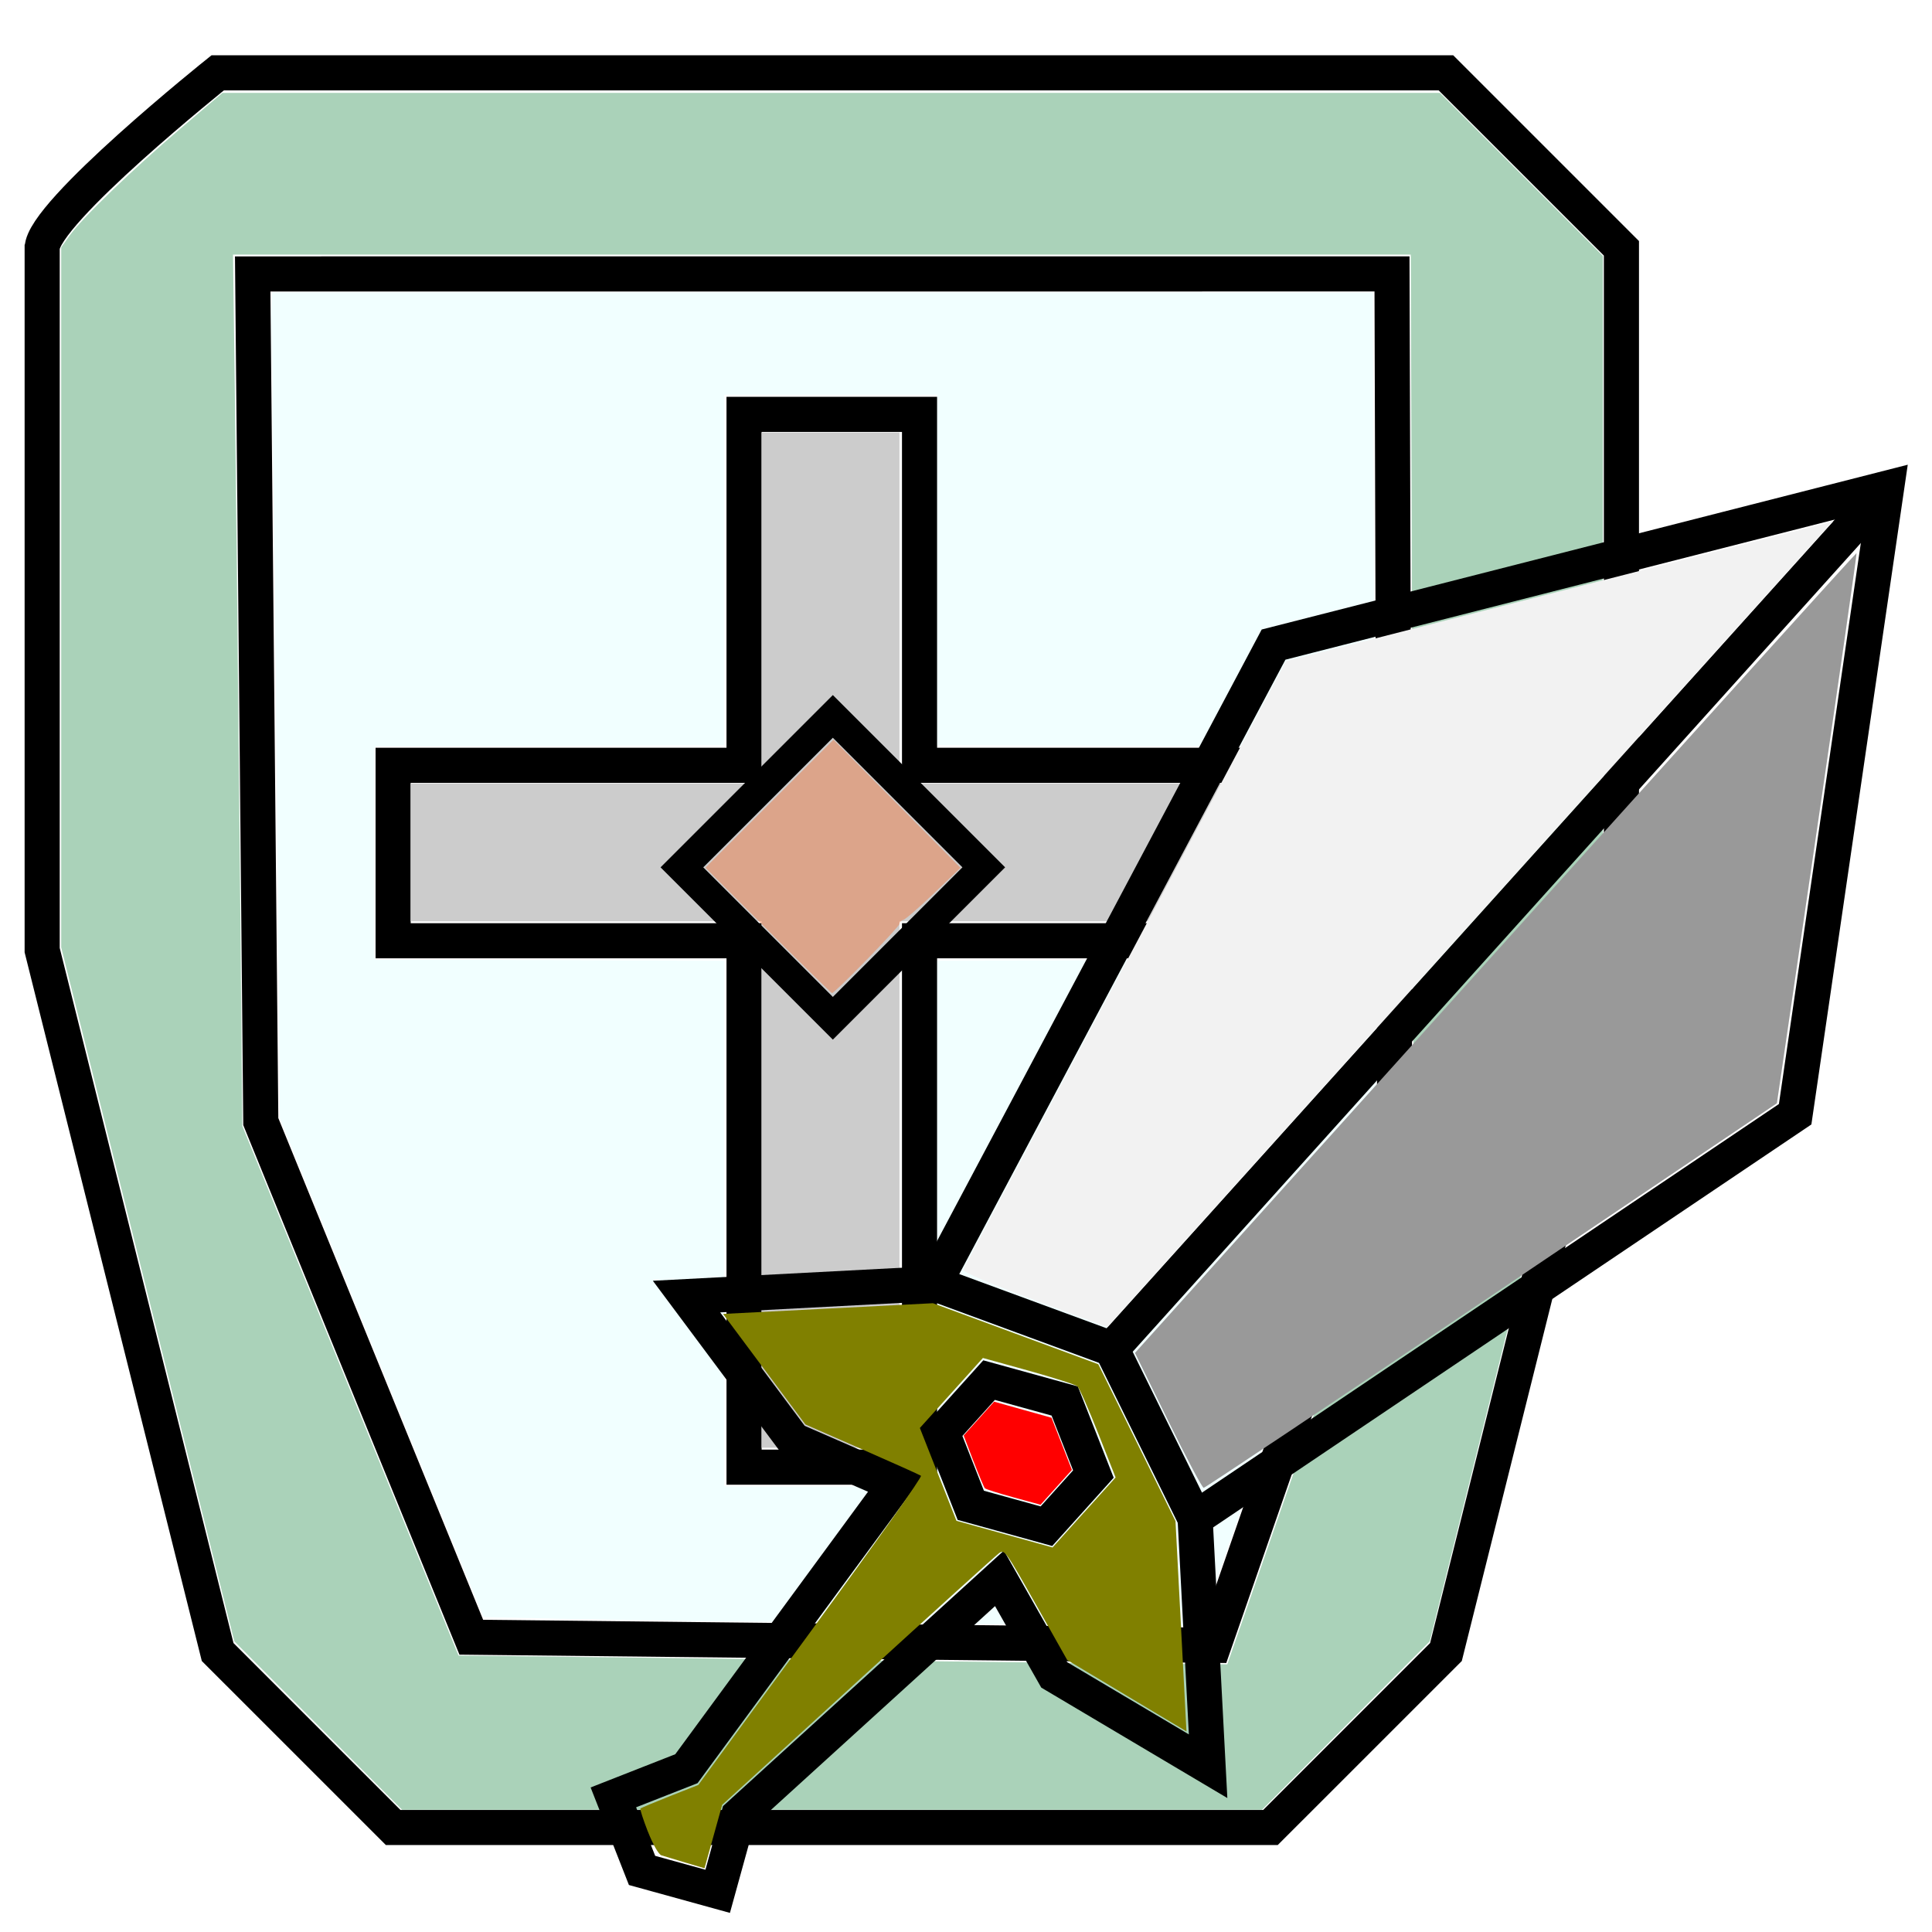
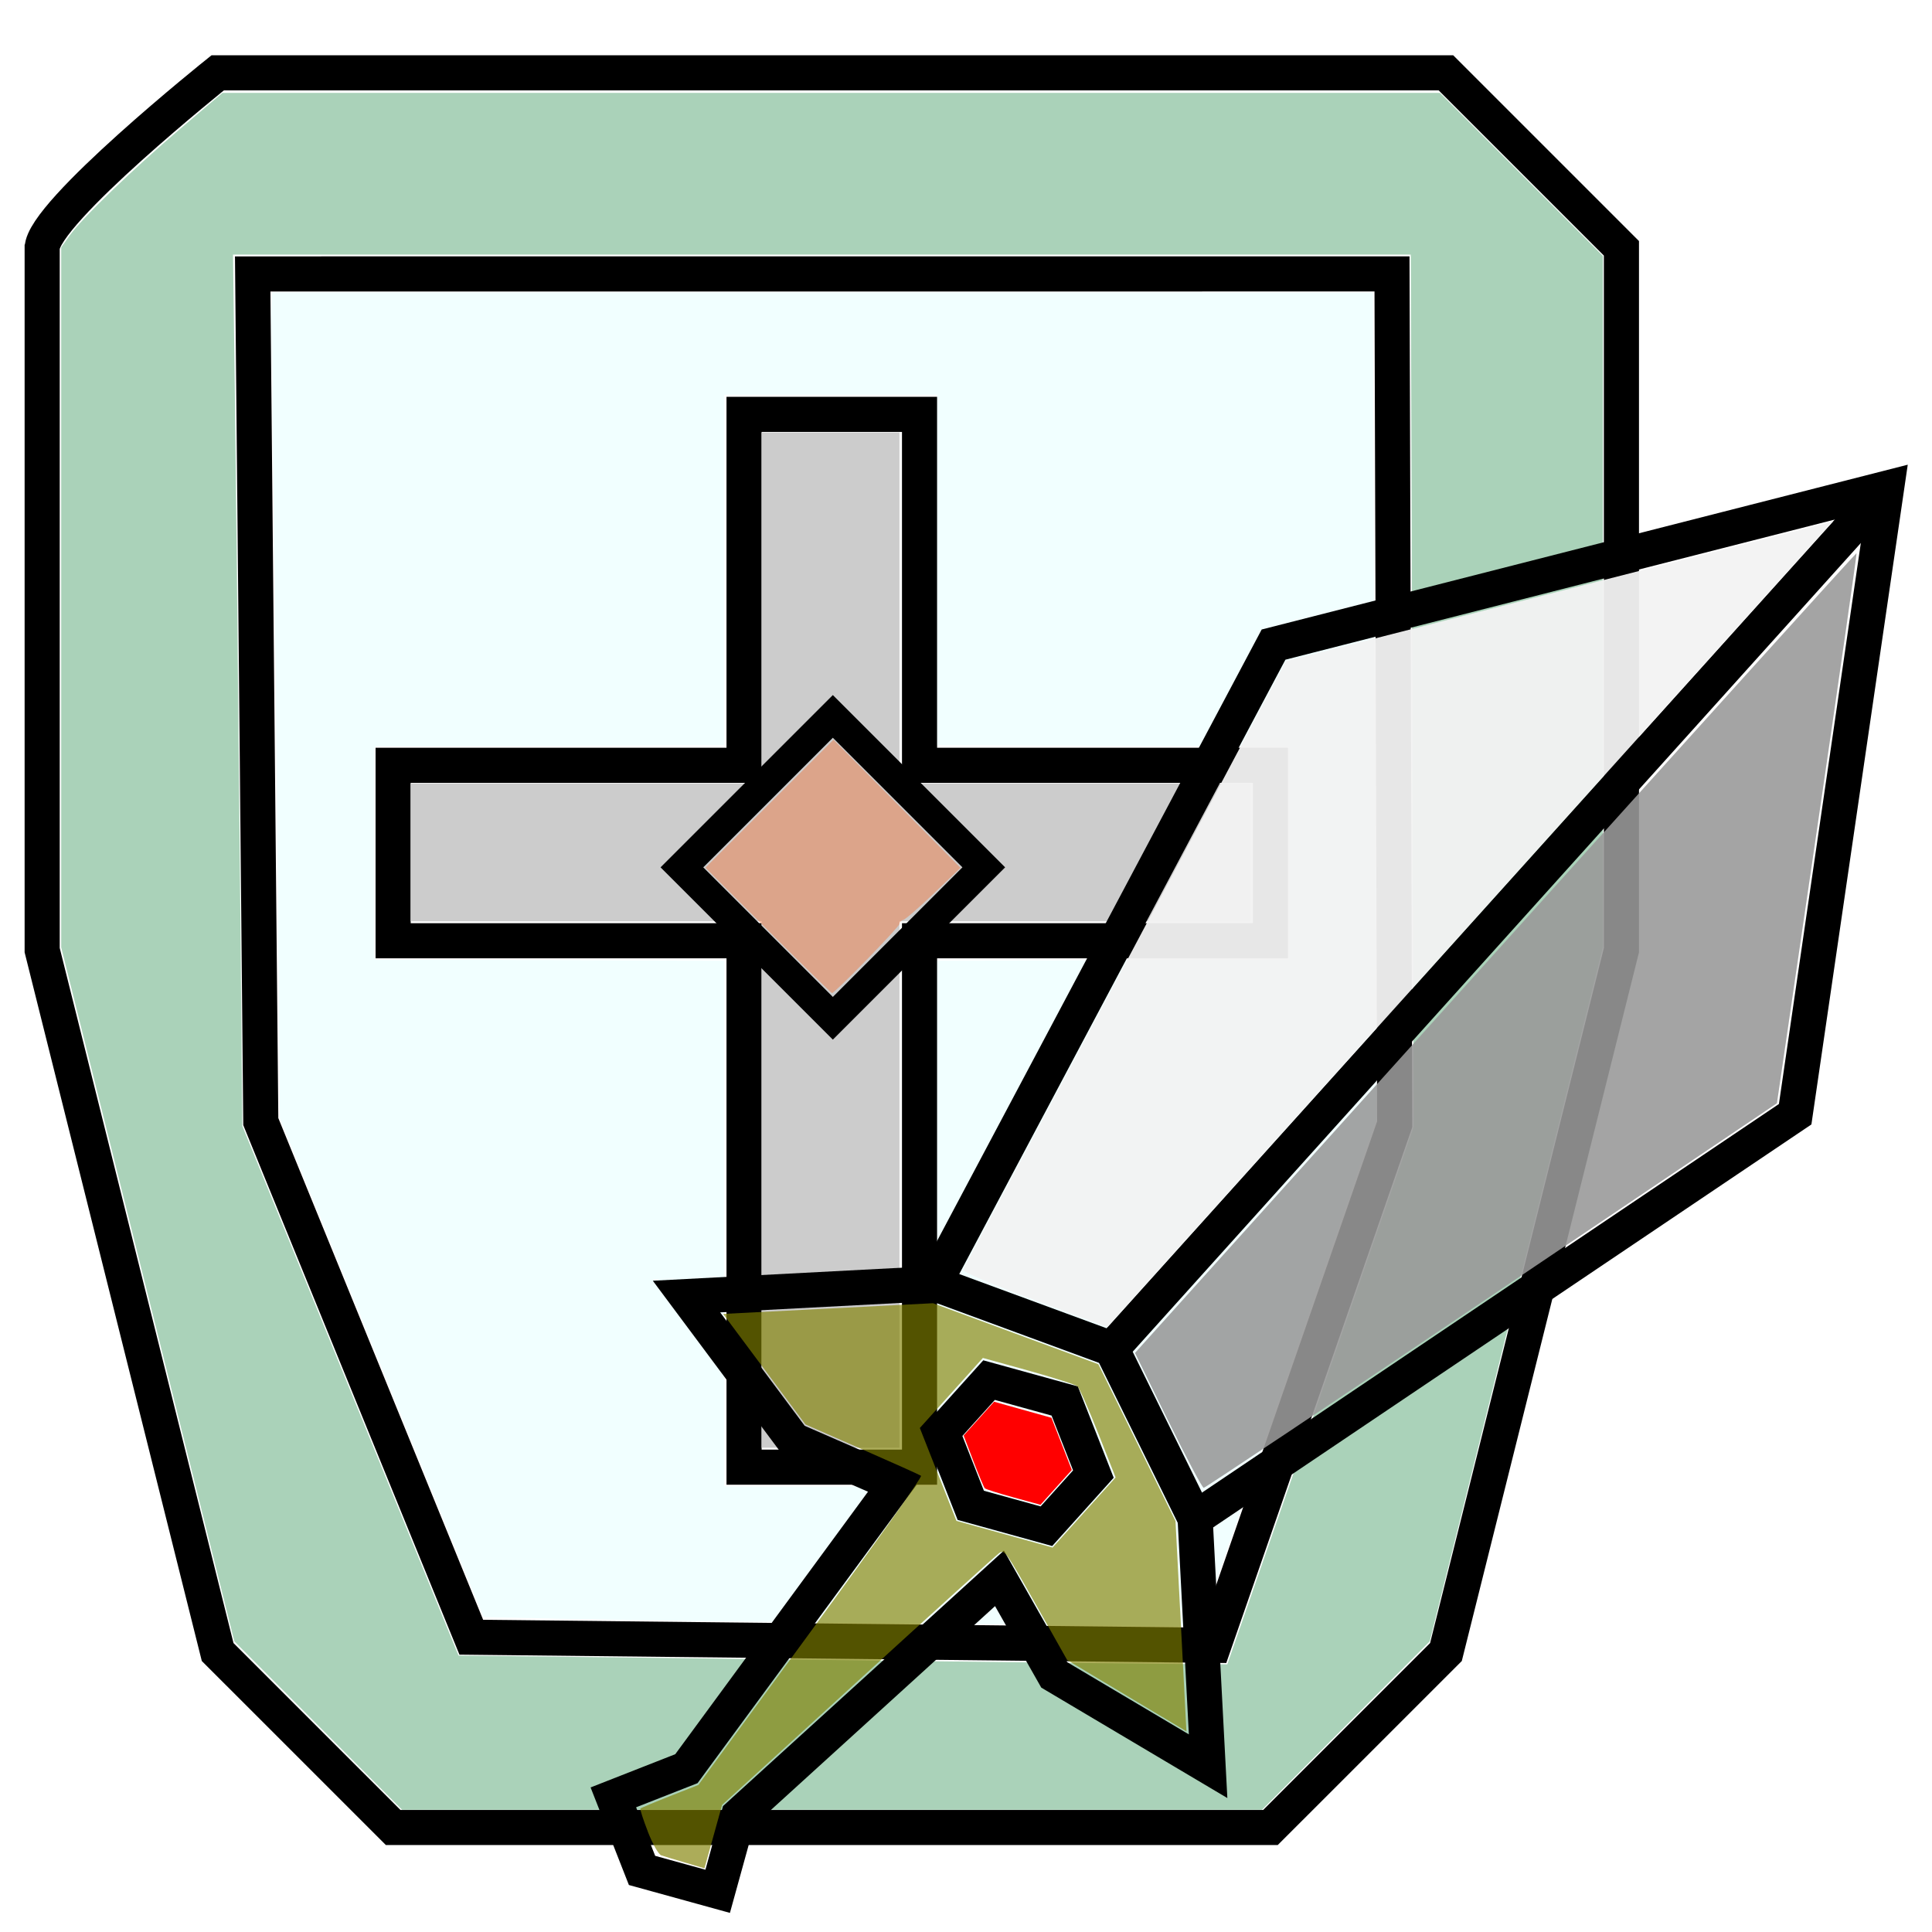
<svg xmlns="http://www.w3.org/2000/svg" width="64" height="64" viewBox="0 0 64 64" id="svg2" version="1.1">
  <defs id="defs4" />
  <g id="layer1" transform="translate(0,-988.3622)" style="display:inline">
    <path style="fill:none;fill-rule:evenodd;stroke:#000000;stroke-width:1.163px;stroke-linecap:butt;stroke-linejoin:miter;stroke-opacity:1" d="m 1.398,996.588 c 0,-1.163 5.813,-5.813 5.813,-5.813 l 40.688,0 5.813,5.813 0,23.25 -5.813,23.25 -5.813,5.812 -29.063,0 -5.813,-5.812 -5.813,-23.25 0,-23.375 0,0.125" id="path3378" />
    <path style="fill:none;fill-rule:evenodd;stroke:#000000;stroke-width:1.163px;stroke-linecap:butt;stroke-linejoin:miter;stroke-opacity:1" d="m 8.371,997.437 0.268,28.08 6.973,17.08 24.598,0.268 5.991,-17.259 -0.089,-28.17 z" id="path3380" />
    <path style="fill:none;fill-rule:evenodd;stroke:#000000;stroke-width:1.163px;stroke-linecap:butt;stroke-linejoin:miter;stroke-opacity:1" d="m 13.023,1013.714 11.625,0 0,-11.625 5.813,0 0,11.625 11.625,0 0,5.812 -11.625,0 0,17.438 -5.813,0 0,-17.438 -11.625,0 z" id="path3382" />
    <path style="fill:#cccccc" d="m 25.23,1027.602 0,-8.719 -5.813,0 -5.813,0 0,-2.284 0,-2.284 5.813,0 5.813,0 0,-5.812 0,-5.812 2.283,0 2.283,0 0,5.812 0,5.812 5.813,0 5.813,0 0,2.284 0,2.284 -5.813,0 -5.813,0 0,8.719 0,8.719 -2.283,0 -2.283,0 0,-8.719 z" id="path3388" />
    <path style="fill:none;fill-rule:evenodd;stroke:#000000;stroke-width:1px;stroke-linecap:butt;stroke-linejoin:miter;stroke-opacity:1" d="m 27.589,1012.094 -5,5 5,5 5,-5 z" id="path3465" />
    <path style="fill:#ff5100;fill-opacity:0.324" d="m 25.443,1019.183 -2.075,-2.077 2.121,-2.119 2.121,-2.119 2.104,2.12 2.104,2.121 -0.883,0.848 c -0.485,0.467 -0.941,0.861 -1.011,0.877 -0.071,0.016 -0.129,0.077 -0.129,0.135 0,0.099 -2.137,2.291 -2.234,2.291 -0.024,0 -0.977,-0.935 -2.119,-2.077 z" id="path3467" />
    <path style="fill:#73b68c;fill-opacity:0.607" d="m 10.542,1045.524 -2.779,-2.79 -2.868,-11.495 -2.868,-11.495 0,-11.594 0,-11.594 0.281,-0.393 c 0.411,-0.576 2.108,-2.212 3.683,-3.552 l 1.377,-1.172 20.165,0 20.165,0 2.7,2.701 2.7,2.701 0,11.451 0,11.451 -2.868,11.495 -2.868,11.495 -2.779,2.79 -2.779,2.79 -14.242,0 -14.242,0 -2.779,-2.79 z m 33.2,-10.938 3.089,-8.906 -0.049,-14.442 -0.049,-14.442 -19.507,0 -19.507,0 0.058,4.353 c 0.032,2.394 0.101,8.89 0.155,14.435 l 0.097,10.082 3.58,8.769 3.58,8.769 5.452,0.064 c 2.998,0.035 7.782,0.093 10.63,0.13 2.848,0.036 6.125,0.072 7.282,0.081 l 2.103,0.015 3.089,-8.906 z" id="path3469" />
    <path style="fill:#afffff;fill-opacity:0.169" d="m 29.17,1042.138 c -3.953,-0.041 -8.53,-0.104 -10.17,-0.141 l -2.983,-0.067 -3.373,-8.262 -3.373,-8.261 -0.093,-9.596 c -0.051,-5.278 -0.118,-11.434 -0.149,-13.68 l -0.056,-4.085 18.254,0 18.254,0 0.059,13.683 0.059,13.683 -2.916,8.415 -2.916,8.415 -1.704,-0.015 c -0.937,-0.01 -4.939,-0.049 -8.892,-0.09 z m 1.875,-13.243 0,-8.705 5.826,-0.023 5.826,-0.023 0,-3.527 0,-3.527 -5.826,-0.023 -5.826,-0.023 0,-5.803 0,-5.803 -3.527,0 -3.527,0 0,5.803 0,5.803 -5.781,0.023 -5.781,0.023 0,3.527 0,3.527 5.781,0.023 5.781,0.023 0,8.705 0,8.705 3.527,0 3.527,0 0,-8.705 z" id="path3471" />
  </g>
  <g id="layer2" style="display:inline">
-     <g style="display:inline" id="g3366" transform="matrix(0.8639069,0.7778652,-0.7778652,0.8639069,808.502,-864.4712)">
-       <path id="path3350" d="m 30,992.362 -10,15 5,20 -5,5 5,1 3,-1 1,10 -1,2 2,1 2,-1 -1,-2 1,-10 3,1 5,-1 -5,-5 5,-20 z" style="fill:none;fill-rule:evenodd;stroke:#000000;stroke-width:1px;stroke-linecap:butt;stroke-linejoin:miter;stroke-opacity:1" />
-       <path id="path3352" d="m 30,1027.362 -2,1 0,2 2,1 2,-1 0,-2 z" style="fill:none;fill-rule:evenodd;stroke:#000000;stroke-width:1px;stroke-linecap:butt;stroke-linejoin:miter;stroke-opacity:1" />
-       <path id="path3354" d="m 30,992.362 0,33 -5,2 0,0" style="fill:none;fill-rule:evenodd;stroke:#000000;stroke-width:1px;stroke-linecap:butt;stroke-linejoin:miter;stroke-opacity:1" />
-       <path id="path3356" d="m 30,1025.362 5,2 0,0" style="fill:none;fill-rule:evenodd;stroke:#000000;stroke-width:1px;stroke-linecap:butt;stroke-linejoin:miter;stroke-opacity:1" />
-       <path transform="translate(0,988.3622)" id="path3358" d="m 25.346,38.15 c -0.02,-0.058 -1.101,-4.364 -2.402,-9.569 l -2.365,-9.464 4.461,-6.696 4.461,-6.696 -0.001,15.446 -0.001,15.446 -2.058,0.819 c -1.347,0.536 -2.071,0.783 -2.095,0.714 l 3e-6,0 z" style="fill:#f2f2f2" />
-       <path transform="translate(0,988.3622)" id="path3360" d="m 32.558,37.442 -1.987,-0.8 0,-15.348 c 0,-8.441 0.014,-15.348 0.03,-15.348 0.017,0 2.004,2.963 4.417,6.585 l 4.387,6.585 -2.376,9.509 c -1.307,5.23 -2.4,9.533 -2.43,9.563 -0.03,0.03 -0.948,-0.306 -2.041,-0.746 z" style="fill:#999999" />
-       <path transform="translate(0,988.3622)" id="path3362" d="m 29.21,42.012 -0.692,-0.354 0,-0.649 0,-0.649 0.761,-0.377 0.761,-0.377 0.713,0.358 0.713,0.358 0,0.668 0,0.668 -0.712,0.358 c -0.392,0.197 -0.743,0.356 -0.781,0.354 -0.038,-0.003 -0.38,-0.164 -0.761,-0.358 z" style="fill:#ff0000" />
-       <path transform="translate(0,988.3622)" id="path3364" d="m 29.387,56.069 c -0.331,-0.167 -0.601,-0.323 -0.601,-0.348 0,-0.025 0.175,-0.396 0.388,-0.825 l 0.388,-0.779 -0.547,-5.402 c -0.319,-3.148 -0.583,-5.397 -0.634,-5.391 -0.048,0.006 -0.838,0.26 -1.756,0.564 l -1.669,0.553 -1.926,-0.385 -1.926,-0.385 2.121,-2.115 2.121,-2.115 2.332,-0.93 2.332,-0.93 2.313,0.925 2.313,0.925 2.121,2.122 2.121,2.122 -1.944,0.381 -1.944,0.381 -1.719,-0.578 c -1.679,-0.564 -1.72,-0.573 -1.76,-0.384 -0.023,0.107 -0.272,2.537 -0.553,5.4 l -0.512,5.206 0.418,0.841 0.418,0.841 -0.512,0.244 c -0.282,0.134 -0.573,0.271 -0.647,0.304 -0.078,0.034 -0.391,-0.07 -0.737,-0.244 z m 3.149,-15.078 0,-1.342 -1.206,-0.601 C 30.666,38.717 30.064,38.447 29.991,38.447 c -0.073,0 -0.675,0.271 -1.338,0.601 l -1.206,0.601 0,1.342 0,1.342 1.272,0.634 1.272,0.634 1.272,-0.634 1.272,-0.634 0,-1.342 z" style="fill:#808000" />
-     </g>
+     <path style="fill:none;fill-rule:evenodd;stroke:#000000;stroke-width:1.163px;stroke-linecap:butt;stroke-linejoin:miter;stroke-opacity:1" d="m 62.495,16.173 -20.307,5.18 -11.238,21.167 -8.209,0.43 3.542,4.753 3.37,1.47 -6.915,9.417 -2.42,0.95 0.95,2.42 2.506,0.692 0.692,-2.506 8.643,-7.861 1.814,3.198 5.097,3.025 -0.43,-8.209 19.877,-13.389 z" id="path3350" />
+     <path style="fill:none;fill-rule:evenodd;stroke:#000000;stroke-width:1.163px;stroke-linecap:butt;stroke-linejoin:miter;stroke-opacity:1" d="m 35.27,46.41 -2.506,-0.692 -1.556,1.728 0.95,2.42 2.506,0.692 1.556,-1.728 z" id="path3352" />
+     <path style="fill:none;fill-rule:evenodd;stroke:#000000;stroke-width:1.163px;stroke-linecap:butt;stroke-linejoin:miter;stroke-opacity:1" d="m 62.495,16.173 -25.67,28.509 -5.875,-2.162 0,0" id="path3354" />
+     <path style="fill:none;fill-rule:evenodd;stroke:#000000;stroke-width:1.163px;stroke-linecap:butt;stroke-linejoin:miter;stroke-opacity:1" d="m 36.826,44.682 2.764,5.617 0,0" id="path3356" />
+     <path style="fill:#f2f2f2;fill-opacity:0.951" d="m 31.91,42.055 c 0.027,-0.066 2.443,-4.627 5.368,-10.136 L 42.597,21.903 51.66,19.588 60.723,17.273 48.706,30.617 36.69,43.96 34.275,43.067 c -1.58,-0.584 -2.398,-0.934 -2.365,-1.012 l 3e-6,2e-6 z" id="path3358" />
+     <path style="fill:#999999;fill-opacity:0.887" d="M 38.691,47.054 37.598,44.818 49.536,31.559 c 6.566,-7.292 11.95,-13.248 11.965,-13.236 0.014,0.013 -0.574,4.119 -1.306,9.124 l -1.332,9.101 -9.449,6.367 c -5.197,3.502 -9.489,6.369 -9.538,6.371 -0.049,0.003 -0.581,-1.002 -1.183,-2.232 z" id="path3360" />
+     <path style="fill:#ff0000" d="m 32.244,48.398 -0.323,-0.844 0.505,-0.56 0.505,-0.56 0.95,0.266 0.95,0.266 0.337,0.864 0.337,0.864 -0.519,0.577 -0.519,0.577 -0.894,-0.245 c -0.492,-0.135 -0.919,-0.271 -0.95,-0.302 -0.031,-0.032 -0.201,-0.437 -0.379,-0.901 z" id="path3362" />
+     <path style="fill:#808000;fill-opacity:0.65" d="m 21.463,60.679 c -0.156,-0.401 -0.268,-0.747 -0.248,-0.769 0.019,-0.021 0.459,-0.206 0.977,-0.41 l 0.942,-0.371 3.73,-5.092 c 2.173,-2.967 3.695,-5.116 3.646,-5.15 -0.046,-0.032 -0.926,-0.428 -1.956,-0.879 l -1.872,-0.821 -1.364,-1.831 -1.364,-1.831 3.477,-0.177 3.477,-0.177 2.738,1.01 2.738,1.01 1.278,2.598 1.278,2.598 0.181,3.483 0.181,3.483 -1.976,-1.182 -1.976,-1.182 -1.035,-1.836 c -1.011,-1.793 -1.04,-1.833 -1.222,-1.7 -0.103,0.075 -2.208,1.98 -4.679,4.235 l -4.492,4.099 -0.293,1.052 -0.293,1.052 -0.632,-0.187 c -0.348,-0.103 -0.706,-0.211 -0.795,-0.241 -0.094,-0.031 -0.284,-0.365 -0.447,-0.783 z m 14.449,-10.576 1.044,-1.16 -0.574,-1.458 c -0.316,-0.802 -0.626,-1.504 -0.689,-1.56 -0.063,-0.057 -0.794,-0.291 -1.624,-0.522 l -1.51,-0.419 -1.044,1.16 -1.044,1.16 0.606,1.538 0.606,1.538 1.593,0.442 1.593,0.442 1.044,-1.16 z" id="path3364" />
  </g>
</svg>
